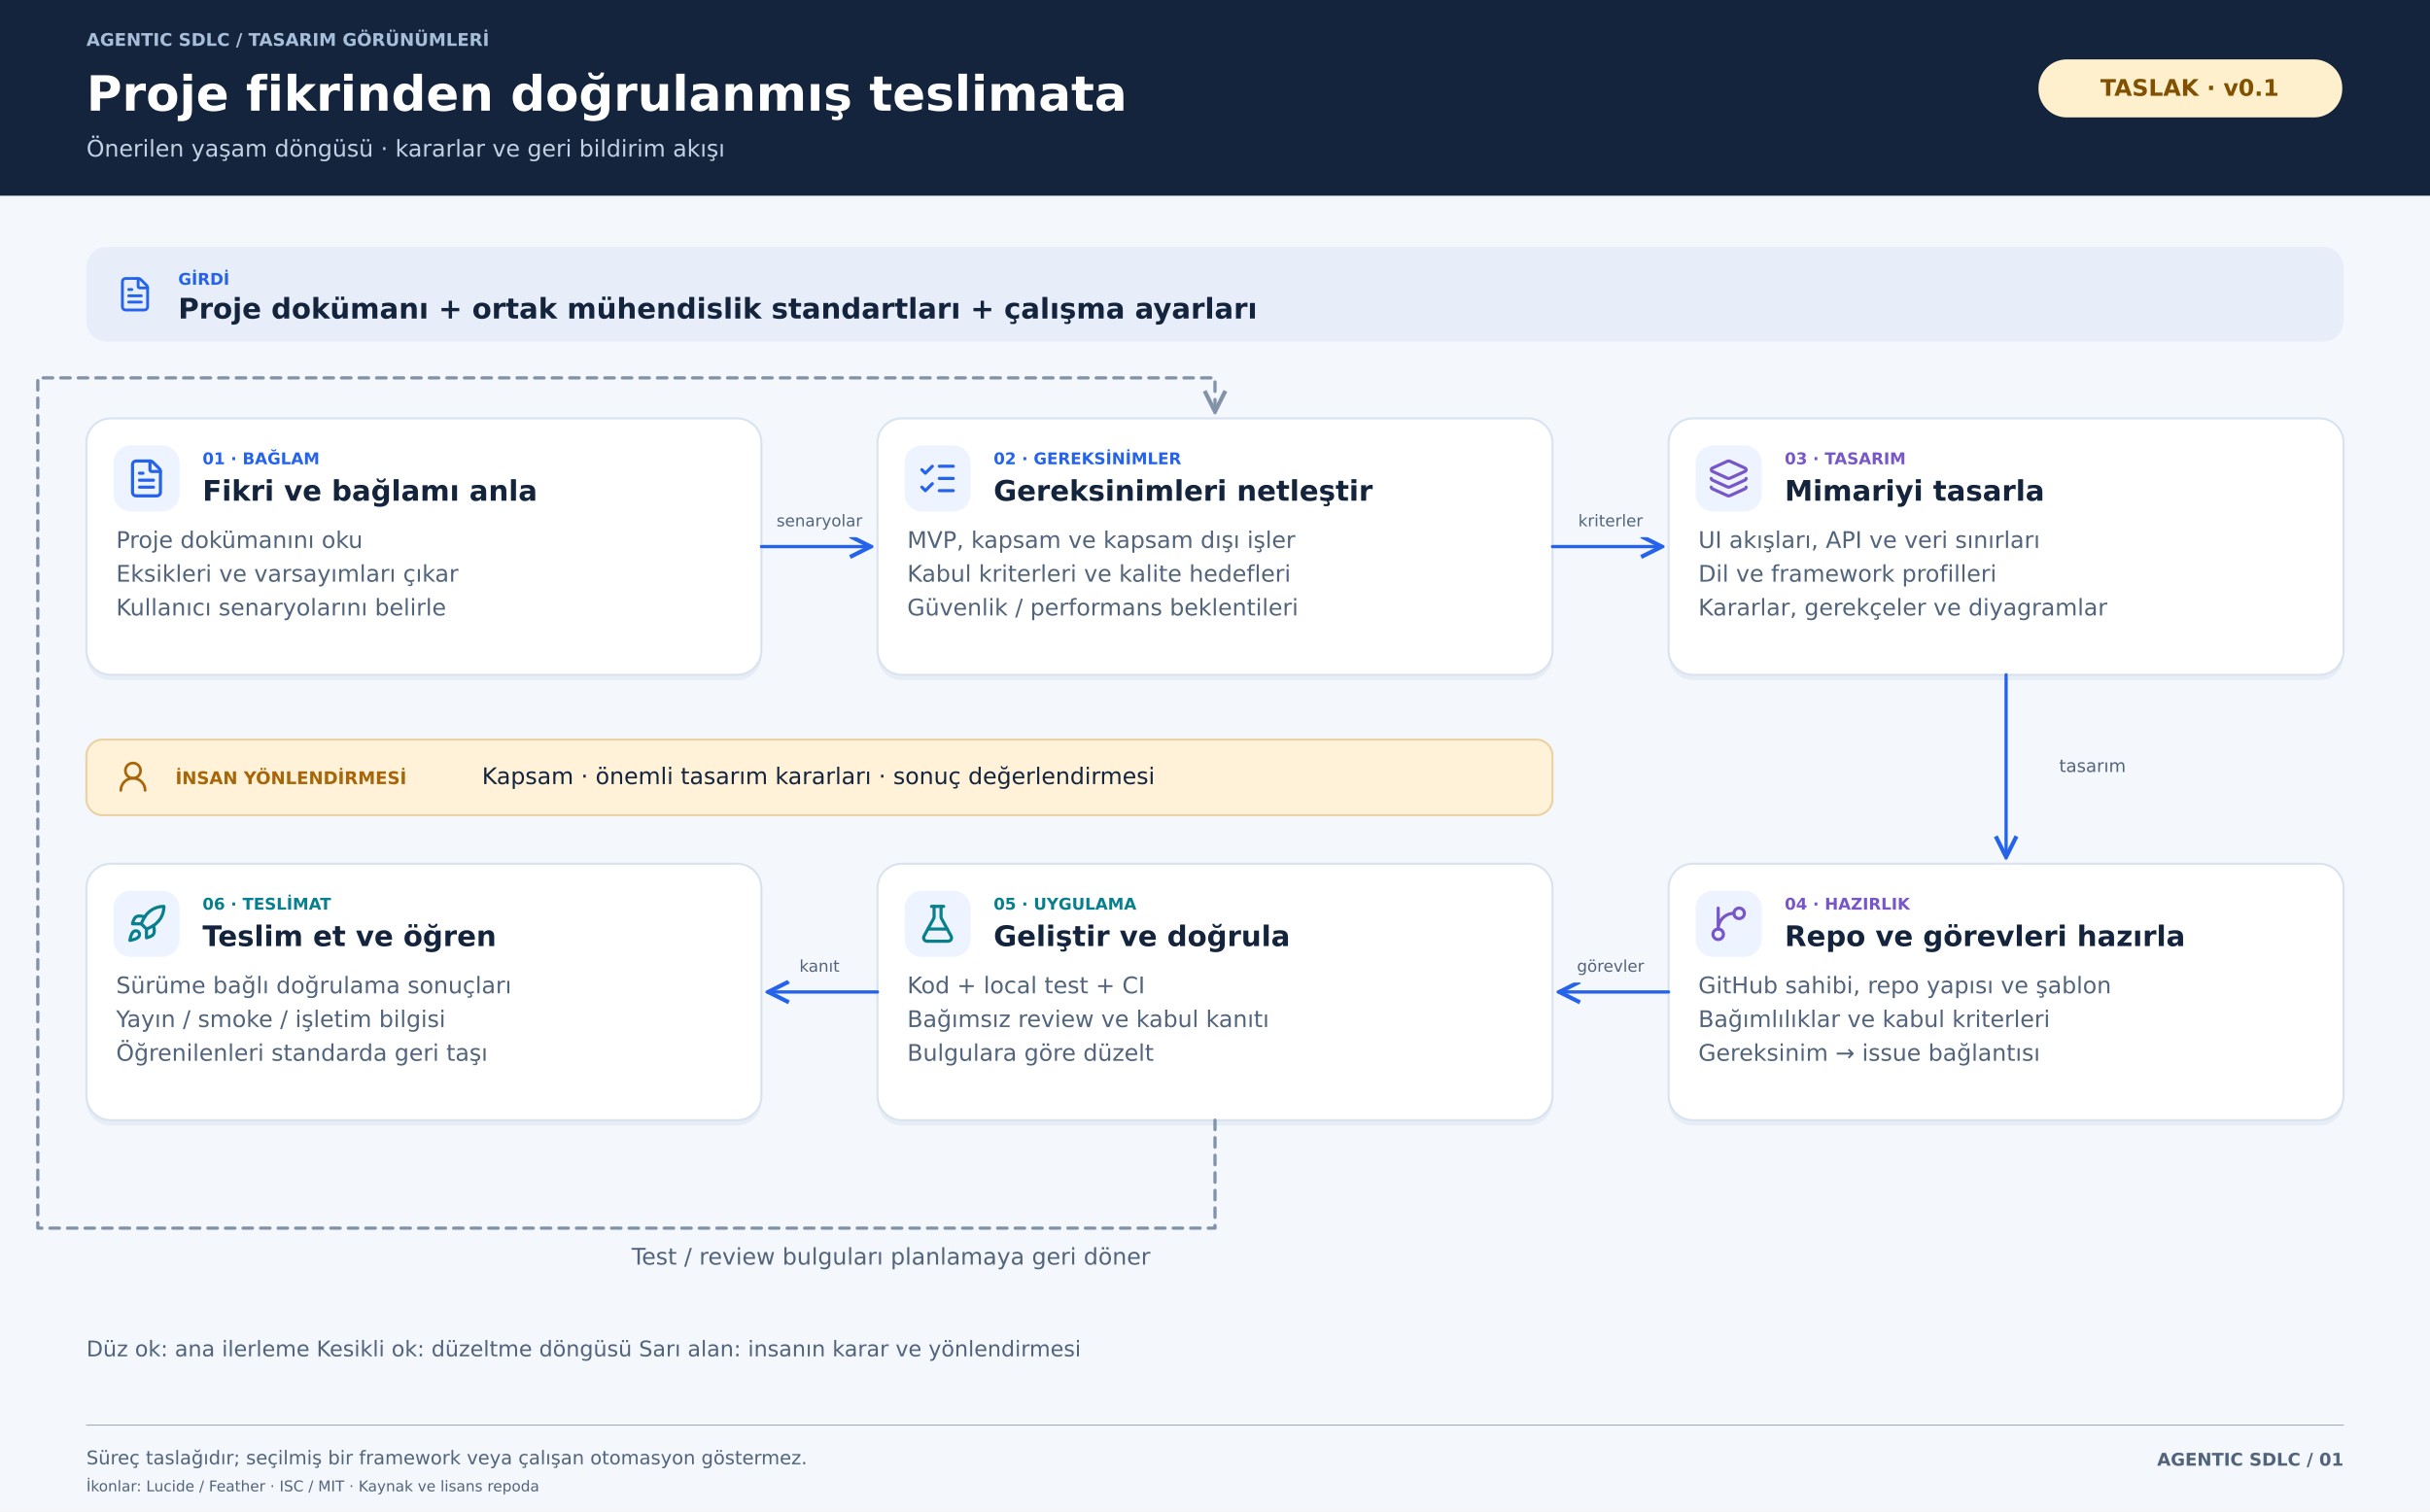
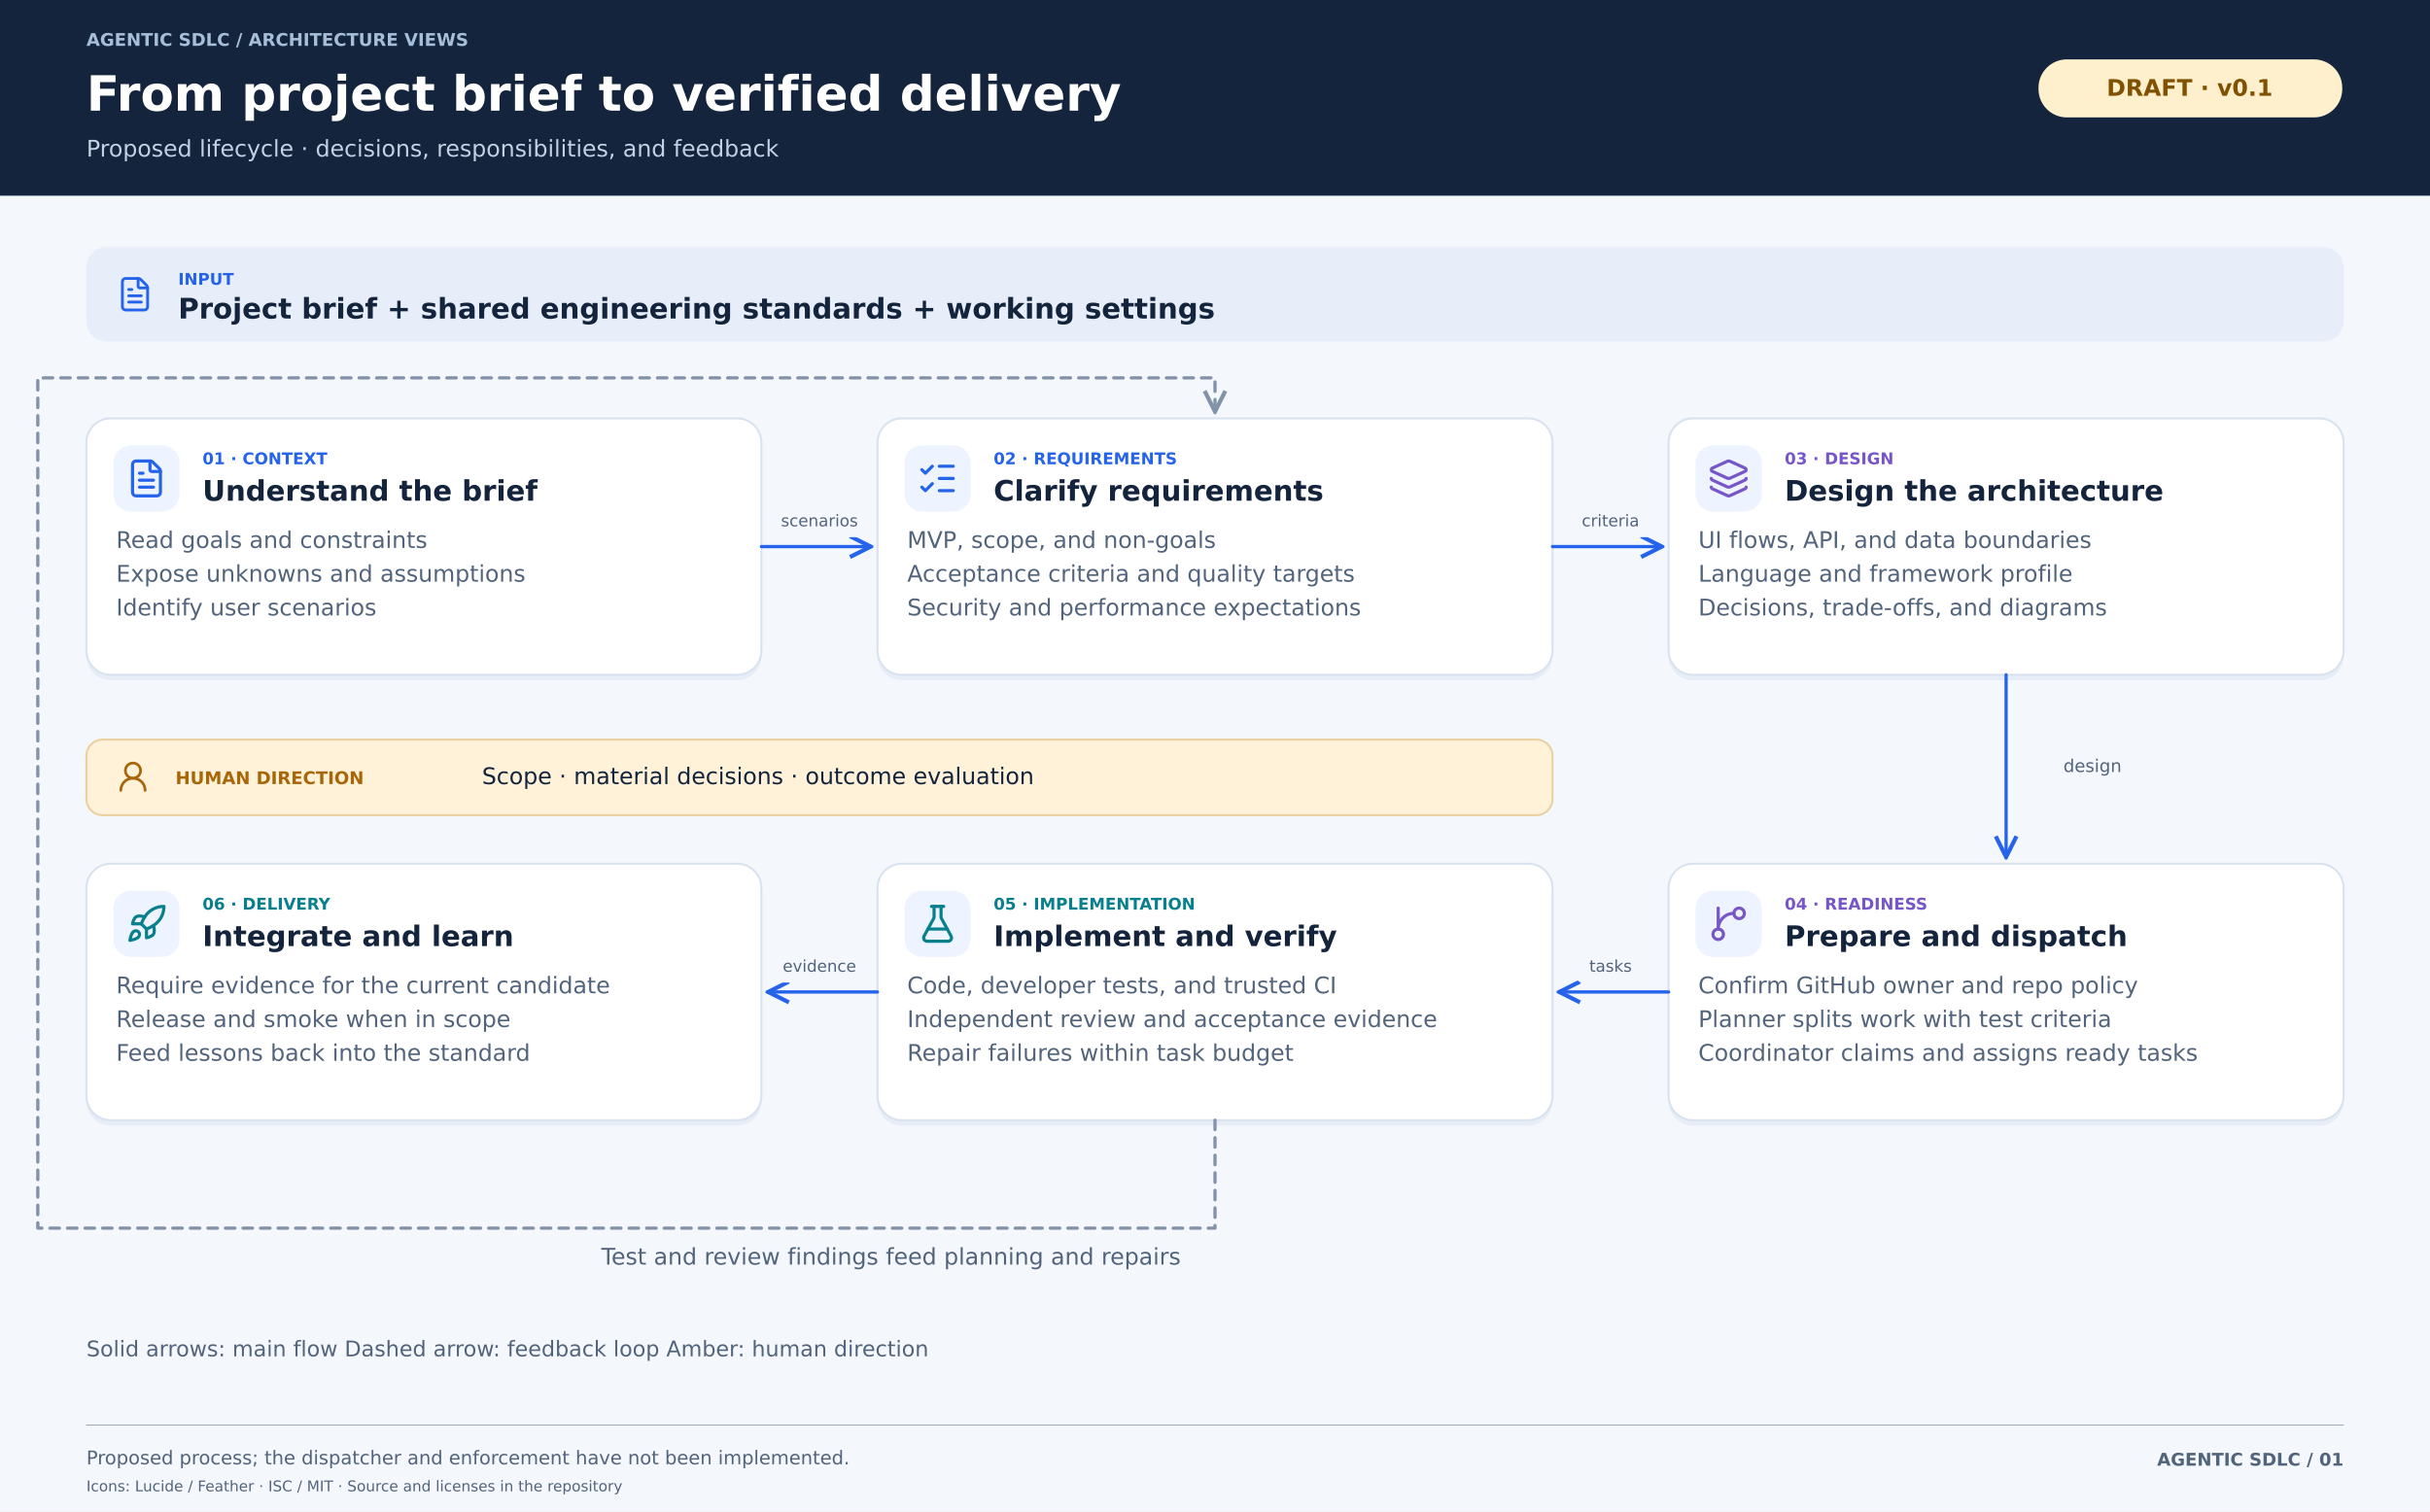
<svg xmlns="http://www.w3.org/2000/svg" width="1800" height="1120" viewBox="0 0 1800 1120" role="img" aria-labelledby="title desc">
  <defs>
    <marker id="blue" viewBox="0 0 10 10" refX="9" refY="5" markerWidth="8" markerHeight="8" orient="auto-start-reverse">
      <path d="M 1 1 L 9 5 L 1 9" fill="none" stroke="#2563EB" stroke-width="1.6" />
    </marker>
    <marker id="teal" viewBox="0 0 10 10" refX="9" refY="5" markerWidth="8" markerHeight="8" orient="auto-start-reverse">
      <path d="M 1 1 L 9 5 L 1 9" fill="none" stroke="#087F8C" stroke-width="1.6" />
    </marker>
    <marker id="purple" viewBox="0 0 10 10" refX="9" refY="5" markerWidth="8" markerHeight="8" orient="auto-start-reverse">
      <path d="M 1 1 L 9 5 L 1 9" fill="none" stroke="#7756C8" stroke-width="1.6" />
    </marker>
    <marker id="gray" viewBox="0 0 10 10" refX="9" refY="5" markerWidth="8" markerHeight="8" orient="auto-start-reverse">
      <path d="M 1 1 L 9 5 L 1 9" fill="none" stroke="#8292A8" stroke-width="1.6" />
    </marker>
    <marker id="amber" viewBox="0 0 10 10" refX="9" refY="5" markerWidth="8" markerHeight="8" orient="auto-start-reverse">
      <path d="M 1 1 L 9 5 L 1 9" fill="none" stroke="#A76608" stroke-width="1.6" />
    </marker>
  </defs>
  <rect x="0" y="0" width="1800" height="1120" rx="0" fill="#F4F7FC" stroke="none" stroke-width="1.5" />
  <rect x="0" y="0" width="1800" height="145" rx="0" fill="#13243C" stroke="none" stroke-width="1.5" />
-   <text x="64" y="34" font-family="DejaVu Sans, sans-serif" font-size="13" fill="#A7BEDA" font-weight="700" text-anchor="start">AGENTIC SDLC  /  TASARIM GÖRÜNÜMLERİ</text>
-   <text x="64" y="82" font-family="DejaVu Sans, sans-serif" font-size="36" fill="#FFFFFF" font-weight="700" text-anchor="start">Proje fikrinden doğrulanmış teslimata</text>
-   <text x="64" y="116" font-family="DejaVu Sans, sans-serif" font-size="17" fill="#C4D1E4" font-weight="400" text-anchor="start">Önerilen yaşam döngüsü · kararlar ve geri bildirim akışı</text>
+   <text x="64" y="34" font-family="DejaVu Sans, sans-serif" font-size="13" fill="#A7BEDA" font-weight="700" text-anchor="start">AGENTIC SDLC  /  ARCHITECTURE VIEWS</text>
+   <text x="64" y="82" font-family="DejaVu Sans, sans-serif" font-size="36" fill="#FFFFFF" font-weight="700" text-anchor="start">From project brief to verified delivery</text>
+   <text x="64" y="116" font-family="DejaVu Sans, sans-serif" font-size="17" fill="#C4D1E4" font-weight="400" text-anchor="start">Proposed lifecycle · decisions, responsibilities, and feedback</text>
  <rect x="1510" y="44" width="225" height="43" rx="21" fill="#FFF0CD" stroke="none" stroke-width="1.5" />
-   <text x="1622" y="71" font-family="DejaVu Sans, sans-serif" font-size="17" fill="#805100" font-weight="700" text-anchor="middle">TASLAK · v0.1</text>
+   <text x="1622" y="71" font-family="DejaVu Sans, sans-serif" font-size="17" fill="#805100" font-weight="700" text-anchor="middle">DRAFT · v0.1</text>
  <rect x="64" y="183" width="1672" height="70" rx="15" fill="#E7EEF9" stroke="none" stroke-width="1.5" />
  <svg x="86" y="204" width="28" height="28" viewBox="0 0 24 24" fill="none" stroke="#2563EB" stroke-width="1.8" stroke-linecap="round" stroke-linejoin="round">
    <path d="M6 22a2 2 0 0 1-2-2V4a2 2 0 0 1 2-2h8a2.4 2.4 0 0 1 1.704.706l3.588 3.588A2.4 2.4 0 0 1 20 8v12a2 2 0 0 1-2 2z" />
    <path d="M14 2v5a1 1 0 0 0 1 1h5" />
    <path d="M10 9H8" />
    <path d="M16 13H8" />
    <path d="M16 17H8" />
  </svg>
-   <text x="132" y="211" font-family="DejaVu Sans, sans-serif" font-size="12" fill="#2563EB" font-weight="700" text-anchor="start">GİRDİ</text>
-   <text x="132" y="236" font-family="DejaVu Sans, sans-serif" font-size="21" fill="#13243C" font-weight="700" text-anchor="start">Proje dokümanı + ortak mühendislik standartları + çalışma ayarları</text>
+   <text x="132" y="211" font-family="DejaVu Sans, sans-serif" font-size="12" fill="#2563EB" font-weight="700" text-anchor="start">INPUT</text>
+   <text x="132" y="236" font-family="DejaVu Sans, sans-serif" font-size="21" fill="#13243C" font-weight="700" text-anchor="start">Project brief + shared engineering standards + working settings</text>
  <rect x="64" y="314" width="500" height="190" rx="18" fill="#E1E8F2" opacity=".65" />
  <rect x="64" y="310" width="500" height="190" rx="18" fill="#FFFFFF" stroke="#D9E2EF" stroke-width="1.5" />
  <rect x="84" y="330" width="49" height="49" rx="13" fill="#EDF3FF" stroke="none" stroke-width="1.5" />
  <svg x="93" y="339" width="31" height="31" viewBox="0 0 24 24" fill="none" stroke="#2563EB" stroke-width="1.8" stroke-linecap="round" stroke-linejoin="round">
    <path d="M6 22a2 2 0 0 1-2-2V4a2 2 0 0 1 2-2h8a2.4 2.4 0 0 1 1.704.706l3.588 3.588A2.4 2.4 0 0 1 20 8v12a2 2 0 0 1-2 2z" />
    <path d="M14 2v5a1 1 0 0 0 1 1h5" />
    <path d="M10 9H8" />
    <path d="M16 13H8" />
    <path d="M16 17H8" />
  </svg>
-   <text x="150" y="344" font-family="DejaVu Sans, sans-serif" font-size="12" fill="#2563EB" font-weight="700" text-anchor="start">01 · BAĞLAM</text>
-   <text x="150" y="371" font-family="DejaVu Sans, sans-serif" font-size="21" fill="#13243C" font-weight="700" text-anchor="start">Fikri ve bağlamı anla</text>
-   <text x="86" y="406" font-family="DejaVu Sans, sans-serif" font-size="17" fill="#52647C" font-weight="400" text-anchor="start">Proje dokümanını oku</text>
-   <text x="86" y="431" font-family="DejaVu Sans, sans-serif" font-size="17" fill="#52647C" font-weight="400" text-anchor="start">Eksikleri ve varsayımları çıkar</text>
-   <text x="86" y="456" font-family="DejaVu Sans, sans-serif" font-size="17" fill="#52647C" font-weight="400" text-anchor="start">Kullanıcı senaryolarını belirle</text>
+   <text x="150" y="344" font-family="DejaVu Sans, sans-serif" font-size="12" fill="#2563EB" font-weight="700" text-anchor="start">01 · CONTEXT</text>
+   <text x="150" y="371" font-family="DejaVu Sans, sans-serif" font-size="21" fill="#13243C" font-weight="700" text-anchor="start">Understand the brief</text>
+   <text x="86" y="406" font-family="DejaVu Sans, sans-serif" font-size="17" fill="#52647C" font-weight="400" text-anchor="start">Read goals and constraints</text>
+   <text x="86" y="431" font-family="DejaVu Sans, sans-serif" font-size="17" fill="#52647C" font-weight="400" text-anchor="start">Expose unknowns and assumptions</text>
+   <text x="86" y="456" font-family="DejaVu Sans, sans-serif" font-size="17" fill="#52647C" font-weight="400" text-anchor="start">Identify user scenarios</text>
  <rect x="650" y="314" width="500" height="190" rx="18" fill="#E1E8F2" opacity=".65" />
  <rect x="650" y="310" width="500" height="190" rx="18" fill="#FFFFFF" stroke="#D9E2EF" stroke-width="1.5" />
  <rect x="670" y="330" width="49" height="49" rx="13" fill="#EDF3FF" stroke="none" stroke-width="1.5" />
  <svg x="679" y="339" width="31" height="31" viewBox="0 0 24 24" fill="none" stroke="#2563EB" stroke-width="1.8" stroke-linecap="round" stroke-linejoin="round">
    <path d="M13 5h8" />
    <path d="M13 12h8" />
    <path d="M13 19h8" />
    <path d="m3 17 2 2 4-4" />
    <path d="m3 7 2 2 4-4" />
  </svg>
-   <text x="736" y="344" font-family="DejaVu Sans, sans-serif" font-size="12" fill="#2563EB" font-weight="700" text-anchor="start">02 · GEREKSİNİMLER</text>
-   <text x="736" y="371" font-family="DejaVu Sans, sans-serif" font-size="21" fill="#13243C" font-weight="700" text-anchor="start">Gereksinimleri netleştir</text>
-   <text x="672" y="406" font-family="DejaVu Sans, sans-serif" font-size="17" fill="#52647C" font-weight="400" text-anchor="start">MVP, kapsam ve kapsam dışı işler</text>
-   <text x="672" y="431" font-family="DejaVu Sans, sans-serif" font-size="17" fill="#52647C" font-weight="400" text-anchor="start">Kabul kriterleri ve kalite hedefleri</text>
-   <text x="672" y="456" font-family="DejaVu Sans, sans-serif" font-size="17" fill="#52647C" font-weight="400" text-anchor="start">Güvenlik / performans beklentileri</text>
+   <text x="736" y="344" font-family="DejaVu Sans, sans-serif" font-size="12" fill="#2563EB" font-weight="700" text-anchor="start">02 · REQUIREMENTS</text>
+   <text x="736" y="371" font-family="DejaVu Sans, sans-serif" font-size="21" fill="#13243C" font-weight="700" text-anchor="start">Clarify requirements</text>
+   <text x="672" y="406" font-family="DejaVu Sans, sans-serif" font-size="17" fill="#52647C" font-weight="400" text-anchor="start">MVP, scope, and non-goals</text>
+   <text x="672" y="431" font-family="DejaVu Sans, sans-serif" font-size="17" fill="#52647C" font-weight="400" text-anchor="start">Acceptance criteria and quality targets</text>
+   <text x="672" y="456" font-family="DejaVu Sans, sans-serif" font-size="17" fill="#52647C" font-weight="400" text-anchor="start">Security and performance expectations</text>
  <rect x="1236" y="314" width="500" height="190" rx="18" fill="#E1E8F2" opacity=".65" />
  <rect x="1236" y="310" width="500" height="190" rx="18" fill="#FFFFFF" stroke="#D9E2EF" stroke-width="1.5" />
  <rect x="1256" y="330" width="49" height="49" rx="13" fill="#EDF3FF" stroke="none" stroke-width="1.5" />
  <svg x="1265" y="339" width="31" height="31" viewBox="0 0 24 24" fill="none" stroke="#7756C8" stroke-width="1.8" stroke-linecap="round" stroke-linejoin="round">
    <path d="M12.83 2.18a2 2 0 0 0-1.66 0L2.6 6.08a1 1 0 0 0 0 1.83l8.58 3.91a2 2 0 0 0 1.66 0l8.58-3.9a1 1 0 0 0 0-1.83z" />
    <path d="M2 12a1 1 0 0 0 .58.91l8.6 3.91a2 2 0 0 0 1.65 0l8.58-3.9A1 1 0 0 0 22 12" />
    <path d="M2 17a1 1 0 0 0 .58.91l8.6 3.91a2 2 0 0 0 1.65 0l8.58-3.9A1 1 0 0 0 22 17" />
  </svg>
-   <text x="1322" y="344" font-family="DejaVu Sans, sans-serif" font-size="12" fill="#7756C8" font-weight="700" text-anchor="start">03 · TASARIM</text>
-   <text x="1322" y="371" font-family="DejaVu Sans, sans-serif" font-size="21" fill="#13243C" font-weight="700" text-anchor="start">Mimariyi tasarla</text>
-   <text x="1258" y="406" font-family="DejaVu Sans, sans-serif" font-size="17" fill="#52647C" font-weight="400" text-anchor="start">UI akışları, API ve veri sınırları</text>
-   <text x="1258" y="431" font-family="DejaVu Sans, sans-serif" font-size="17" fill="#52647C" font-weight="400" text-anchor="start">Dil ve framework profilleri</text>
-   <text x="1258" y="456" font-family="DejaVu Sans, sans-serif" font-size="17" fill="#52647C" font-weight="400" text-anchor="start">Kararlar, gerekçeler ve diyagramlar</text>
+   <text x="1322" y="344" font-family="DejaVu Sans, sans-serif" font-size="12" fill="#7756C8" font-weight="700" text-anchor="start">03 · DESIGN</text>
+   <text x="1322" y="371" font-family="DejaVu Sans, sans-serif" font-size="21" fill="#13243C" font-weight="700" text-anchor="start">Design the architecture</text>
+   <text x="1258" y="406" font-family="DejaVu Sans, sans-serif" font-size="17" fill="#52647C" font-weight="400" text-anchor="start">UI flows, API, and data boundaries</text>
+   <text x="1258" y="431" font-family="DejaVu Sans, sans-serif" font-size="17" fill="#52647C" font-weight="400" text-anchor="start">Language and framework profile</text>
+   <text x="1258" y="456" font-family="DejaVu Sans, sans-serif" font-size="17" fill="#52647C" font-weight="400" text-anchor="start">Decisions, trade-offs, and diagrams</text>
  <rect x="1236" y="644" width="500" height="190" rx="18" fill="#E1E8F2" opacity=".65" />
  <rect x="1236" y="640" width="500" height="190" rx="18" fill="#FFFFFF" stroke="#D9E2EF" stroke-width="1.5" />
  <rect x="1256" y="660" width="49" height="49" rx="13" fill="#EDF3FF" stroke="none" stroke-width="1.5" />
  <svg x="1265" y="669" width="31" height="31" viewBox="0 0 24 24" fill="none" stroke="#7756C8" stroke-width="1.8" stroke-linecap="round" stroke-linejoin="round">
    <path d="M15 6a9 9 0 0 0-9 9V3" />
    <circle cx="18" cy="6" r="3" />
    <circle cx="6" cy="18" r="3" />
  </svg>
-   <text x="1322" y="674" font-family="DejaVu Sans, sans-serif" font-size="12" fill="#7756C8" font-weight="700" text-anchor="start">04 · HAZIRLIK</text>
-   <text x="1322" y="701" font-family="DejaVu Sans, sans-serif" font-size="21" fill="#13243C" font-weight="700" text-anchor="start">Repo ve görevleri hazırla</text>
-   <text x="1258" y="736" font-family="DejaVu Sans, sans-serif" font-size="17" fill="#52647C" font-weight="400" text-anchor="start">GitHub sahibi, repo yapısı ve şablon</text>
-   <text x="1258" y="761" font-family="DejaVu Sans, sans-serif" font-size="17" fill="#52647C" font-weight="400" text-anchor="start">Bağımlılıklar ve kabul kriterleri</text>
-   <text x="1258" y="786" font-family="DejaVu Sans, sans-serif" font-size="17" fill="#52647C" font-weight="400" text-anchor="start">Gereksinim → issue bağlantısı</text>
+   <text x="1322" y="674" font-family="DejaVu Sans, sans-serif" font-size="12" fill="#7756C8" font-weight="700" text-anchor="start">04 · READINESS</text>
+   <text x="1322" y="701" font-family="DejaVu Sans, sans-serif" font-size="21" fill="#13243C" font-weight="700" text-anchor="start">Prepare and dispatch</text>
+   <text x="1258" y="736" font-family="DejaVu Sans, sans-serif" font-size="17" fill="#52647C" font-weight="400" text-anchor="start">Confirm GitHub owner and repo policy</text>
+   <text x="1258" y="761" font-family="DejaVu Sans, sans-serif" font-size="17" fill="#52647C" font-weight="400" text-anchor="start">Planner splits work with test criteria</text>
+   <text x="1258" y="786" font-family="DejaVu Sans, sans-serif" font-size="17" fill="#52647C" font-weight="400" text-anchor="start">Coordinator claims and assigns ready tasks</text>
  <rect x="650" y="644" width="500" height="190" rx="18" fill="#E1E8F2" opacity=".65" />
  <rect x="650" y="640" width="500" height="190" rx="18" fill="#FFFFFF" stroke="#D9E2EF" stroke-width="1.5" />
  <rect x="670" y="660" width="49" height="49" rx="13" fill="#EDF3FF" stroke="none" stroke-width="1.5" />
  <svg x="679" y="669" width="31" height="31" viewBox="0 0 24 24" fill="none" stroke="#087F8C" stroke-width="1.8" stroke-linecap="round" stroke-linejoin="round">
    <path d="M14 2v6a2 2 0 0 0 .245.96l5.51 10.08A2 2 0 0 1 18 22H6a2 2 0 0 1-1.755-2.96l5.51-10.08A2 2 0 0 0 10 8V2" />
    <path d="M6.453 15h11.094" />
    <path d="M8.5 2h7" />
  </svg>
-   <text x="736" y="674" font-family="DejaVu Sans, sans-serif" font-size="12" fill="#087F8C" font-weight="700" text-anchor="start">05 · UYGULAMA</text>
-   <text x="736" y="701" font-family="DejaVu Sans, sans-serif" font-size="21" fill="#13243C" font-weight="700" text-anchor="start">Geliştir ve doğrula</text>
-   <text x="672" y="736" font-family="DejaVu Sans, sans-serif" font-size="17" fill="#52647C" font-weight="400" text-anchor="start">Kod + local test + CI</text>
-   <text x="672" y="761" font-family="DejaVu Sans, sans-serif" font-size="17" fill="#52647C" font-weight="400" text-anchor="start">Bağımsız review ve kabul kanıtı</text>
-   <text x="672" y="786" font-family="DejaVu Sans, sans-serif" font-size="17" fill="#52647C" font-weight="400" text-anchor="start">Bulgulara göre düzelt</text>
+   <text x="736" y="674" font-family="DejaVu Sans, sans-serif" font-size="12" fill="#087F8C" font-weight="700" text-anchor="start">05 · IMPLEMENTATION</text>
+   <text x="736" y="701" font-family="DejaVu Sans, sans-serif" font-size="21" fill="#13243C" font-weight="700" text-anchor="start">Implement and verify</text>
+   <text x="672" y="736" font-family="DejaVu Sans, sans-serif" font-size="17" fill="#52647C" font-weight="400" text-anchor="start">Code, developer tests, and trusted CI</text>
+   <text x="672" y="761" font-family="DejaVu Sans, sans-serif" font-size="17" fill="#52647C" font-weight="400" text-anchor="start">Independent review and acceptance evidence</text>
+   <text x="672" y="786" font-family="DejaVu Sans, sans-serif" font-size="17" fill="#52647C" font-weight="400" text-anchor="start">Repair failures within task budget</text>
  <rect x="64" y="644" width="500" height="190" rx="18" fill="#E1E8F2" opacity=".65" />
  <rect x="64" y="640" width="500" height="190" rx="18" fill="#FFFFFF" stroke="#D9E2EF" stroke-width="1.5" />
  <rect x="84" y="660" width="49" height="49" rx="13" fill="#EDF3FF" stroke="none" stroke-width="1.5" />
  <svg x="93" y="669" width="31" height="31" viewBox="0 0 24 24" fill="none" stroke="#087F8C" stroke-width="1.8" stroke-linecap="round" stroke-linejoin="round">
    <path d="M12 15v5s3.03-.55 4-2c1.08-1.62 0-5 0-5" />
    <path d="M4.5 16.5c-1.5 1.26-2 5-2 5s3.74-.5 5-2c.71-.84.7-2.13-.09-2.91a2.18 2.18 0 0 0-2.91-.09" />
    <path d="M9 12a22 22 0 0 1 2-3.95A12.88 12.88 0 0 1 22 2c0 2.72-.78 7.5-6 11a22.4 22.4 0 0 1-4 2z" />
    <path d="M9 12H4s.55-3.03 2-4c1.62-1.08 5 .05 5 .05" />
  </svg>
-   <text x="150" y="674" font-family="DejaVu Sans, sans-serif" font-size="12" fill="#087F8C" font-weight="700" text-anchor="start">06 · TESLİMAT</text>
-   <text x="150" y="701" font-family="DejaVu Sans, sans-serif" font-size="21" fill="#13243C" font-weight="700" text-anchor="start">Teslim et ve öğren</text>
-   <text x="86" y="736" font-family="DejaVu Sans, sans-serif" font-size="17" fill="#52647C" font-weight="400" text-anchor="start">Sürüme bağlı doğrulama sonuçları</text>
-   <text x="86" y="761" font-family="DejaVu Sans, sans-serif" font-size="17" fill="#52647C" font-weight="400" text-anchor="start">Yayın / smoke / işletim bilgisi</text>
-   <text x="86" y="786" font-family="DejaVu Sans, sans-serif" font-size="17" fill="#52647C" font-weight="400" text-anchor="start">Öğrenilenleri standarda geri taşı</text>
+   <text x="150" y="674" font-family="DejaVu Sans, sans-serif" font-size="12" fill="#087F8C" font-weight="700" text-anchor="start">06 · DELIVERY</text>
+   <text x="150" y="701" font-family="DejaVu Sans, sans-serif" font-size="21" fill="#13243C" font-weight="700" text-anchor="start">Integrate and learn</text>
+   <text x="86" y="736" font-family="DejaVu Sans, sans-serif" font-size="17" fill="#52647C" font-weight="400" text-anchor="start">Require evidence for the current candidate</text>
+   <text x="86" y="761" font-family="DejaVu Sans, sans-serif" font-size="17" fill="#52647C" font-weight="400" text-anchor="start">Release and smoke when in scope</text>
+   <text x="86" y="786" font-family="DejaVu Sans, sans-serif" font-size="17" fill="#52647C" font-weight="400" text-anchor="start">Feed lessons back into the standard</text>
  <path d="M564 405 H645" fill="none" stroke="#2563EB" stroke-width="2.4" stroke-linecap="round" stroke-linejoin="round" marker-end="url(#blue)" />
  <path d="M1150 405 H1231" fill="none" stroke="#2563EB" stroke-width="2.4" stroke-linecap="round" stroke-linejoin="round" marker-end="url(#blue)" />
  <path d="M1486 500 V635" fill="none" stroke="#2563EB" stroke-width="2.4" stroke-linecap="round" stroke-linejoin="round" marker-end="url(#blue)" />
  <path d="M1236 735 H1155" fill="none" stroke="#2563EB" stroke-width="2.4" stroke-linecap="round" stroke-linejoin="round" marker-end="url(#blue)" />
  <path d="M650 735 H569" fill="none" stroke="#2563EB" stroke-width="2.4" stroke-linecap="round" stroke-linejoin="round" marker-end="url(#blue)" />
-   <rect x="565.188" y="376" width="83.625" height="22" rx="5" fill="#F4F7FC" stroke="none" stroke-width="1.5" />
-   <text x="607" y="390" font-family="DejaVu Sans, sans-serif" font-size="12" fill="#52647C" font-weight="400" text-anchor="middle">senaryolar</text>
-   <rect x="1159.047" y="376" width="67.906" height="22" rx="5" fill="#F4F7FC" stroke="none" stroke-width="1.5" />
-   <text x="1193" y="390" font-family="DejaVu Sans, sans-serif" font-size="12" fill="#52647C" font-weight="400" text-anchor="middle">kriterler</text>
-   <rect x="1515.297" y="557" width="69.406" height="23" rx="5" fill="#F4F7FC" stroke="none" stroke-width="1.5" />
-   <text x="1550" y="572" font-family="DejaVu Sans, sans-serif" font-size="13" fill="#52647C" font-weight="400" text-anchor="middle">tasarım</text>
-   <rect x="1158.102" y="706" width="69.797" height="22" rx="5" fill="#F4F7FC" stroke="none" stroke-width="1.5" />
-   <text x="1193" y="720" font-family="DejaVu Sans, sans-serif" font-size="12" fill="#52647C" font-weight="400" text-anchor="middle">görevler</text>
-   <rect x="582.125" y="706" width="49.75" height="22" rx="5" fill="#F4F7FC" stroke="none" stroke-width="1.5" />
-   <text x="607" y="720" font-family="DejaVu Sans, sans-serif" font-size="12" fill="#52647C" font-weight="400" text-anchor="middle">kanıt</text>
+   <rect x="568.469" y="376" width="77.062" height="22" rx="5" fill="#F4F7FC" stroke="none" stroke-width="1.5" />
+   <text x="607" y="390" font-family="DejaVu Sans, sans-serif" font-size="12" fill="#52647C" font-weight="400" text-anchor="middle">scenarios</text>
+   <rect x="1161.711" y="376" width="62.578" height="22" rx="5" fill="#F4F7FC" stroke="none" stroke-width="1.5" />
+   <text x="1193" y="390" font-family="DejaVu Sans, sans-serif" font-size="12" fill="#52647C" font-weight="400" text-anchor="middle">criteria</text>
+   <rect x="1518.445" y="557" width="63.109" height="23" rx="5" fill="#F4F7FC" stroke="none" stroke-width="1.5" />
+   <text x="1550" y="572" font-family="DejaVu Sans, sans-serif" font-size="13" fill="#52647C" font-weight="400" text-anchor="middle">design</text>
+   <rect x="1167.242" y="706" width="51.516" height="22" rx="5" fill="#F4F7FC" stroke="none" stroke-width="1.5" />
+   <text x="1193" y="720" font-family="DejaVu Sans, sans-serif" font-size="12" fill="#52647C" font-weight="400" text-anchor="middle">tasks</text>
+   <rect x="569.781" y="706" width="74.438" height="22" rx="5" fill="#F4F7FC" stroke="none" stroke-width="1.5" />
+   <text x="607" y="720" font-family="DejaVu Sans, sans-serif" font-size="12" fill="#52647C" font-weight="400" text-anchor="middle">evidence</text>
  <rect x="64" y="548" width="1086" height="56" rx="12" fill="#FFF2D9" stroke="#EAD1A1" stroke-width="1.5" />
  <svg x="85" y="562" width="27" height="27" viewBox="0 0 24 24" fill="none" stroke="#A76608" stroke-width="1.8" stroke-linecap="round" stroke-linejoin="round">
    <circle cx="12" cy="8" r="5" />
    <path d="M20 21a8 8 0 0 0-16 0" />
  </svg>
-   <text x="130" y="581" font-family="DejaVu Sans, sans-serif" font-size="13" fill="#A76608" font-weight="700" text-anchor="start">İNSAN YÖNLENDİRMESİ</text>
-   <text x="357" y="581" font-family="DejaVu Sans, sans-serif" font-size="17" fill="#13243C" font-weight="400" text-anchor="start">Kapsam · önemli tasarım kararları · sonuç değerlendirmesi</text>
+   <text x="130" y="581" font-family="DejaVu Sans, sans-serif" font-size="13" fill="#A76608" font-weight="700" text-anchor="start">HUMAN DIRECTION</text>
+   <text x="357" y="581" font-family="DejaVu Sans, sans-serif" font-size="17" fill="#13243C" font-weight="400" text-anchor="start">Scope · material decisions · outcome evaluation</text>
  <path d="M900 830 V910 H28 V280 H900 V305" fill="none" stroke="#8292A8" stroke-width="2.4" stroke-linecap="round" stroke-linejoin="round" stroke-dasharray="7 6" marker-end="url(#gray)" />
-   <rect x="457.859" y="918" width="404.281" height="27" rx="5" fill="#F4F7FC" stroke="none" stroke-width="1.5" />
-   <text x="660" y="937" font-family="DejaVu Sans, sans-serif" font-size="17" fill="#52647C" font-weight="400" text-anchor="middle">Test / review bulguları planlamaya geri döner</text>
-   <text x="64" y="1005" font-family="DejaVu Sans, sans-serif" font-size="16" fill="#52647C" font-weight="400" text-anchor="start">Düz ok: ana ilerleme     Kesikli ok: düzeltme döngüsü     Sarı alan: insanın karar ve yönlendirmesi</text>
+   <rect x="435.352" y="918" width="449.297" height="27" rx="5" fill="#F4F7FC" stroke="none" stroke-width="1.5" />
+   <text x="660" y="937" font-family="DejaVu Sans, sans-serif" font-size="17" fill="#52647C" font-weight="400" text-anchor="middle">Test and review findings feed planning and repairs</text>
+   <text x="64" y="1005" font-family="DejaVu Sans, sans-serif" font-size="16" fill="#52647C" font-weight="400" text-anchor="start">Solid arrows: main flow     Dashed arrow: feedback loop     Amber: human direction</text>
  <path d="M64 1056 H1736" fill="none" stroke="#8292A8" stroke-width="0.6" stroke-linecap="round" stroke-linejoin="round" />
-   <text x="64" y="1085" font-family="DejaVu Sans, sans-serif" font-size="14" fill="#52647C" font-weight="400" text-anchor="start">Süreç taslağıdır; seçilmiş bir framework veya çalışan otomasyon göstermez.</text>
-   <text x="64" y="1105" font-family="DejaVu Sans, sans-serif" font-size="11" fill="#52647C" font-weight="400" text-anchor="start">İkonlar: Lucide / Feather · ISC / MIT · Kaynak ve lisans repoda</text>
+   <text x="64" y="1085" font-family="DejaVu Sans, sans-serif" font-size="14" fill="#52647C" font-weight="400" text-anchor="start">Proposed process; the dispatcher and enforcement have not been implemented.</text>
+   <text x="64" y="1105" font-family="DejaVu Sans, sans-serif" font-size="11" fill="#52647C" font-weight="400" text-anchor="start">Icons: Lucide / Feather · ISC / MIT · Source and licenses in the repository</text>
  <text x="1736" y="1086" font-family="DejaVu Sans, sans-serif" font-size="13" fill="#52647C" font-weight="700" text-anchor="end">AGENTIC SDLC  /  01</text>
</svg>
